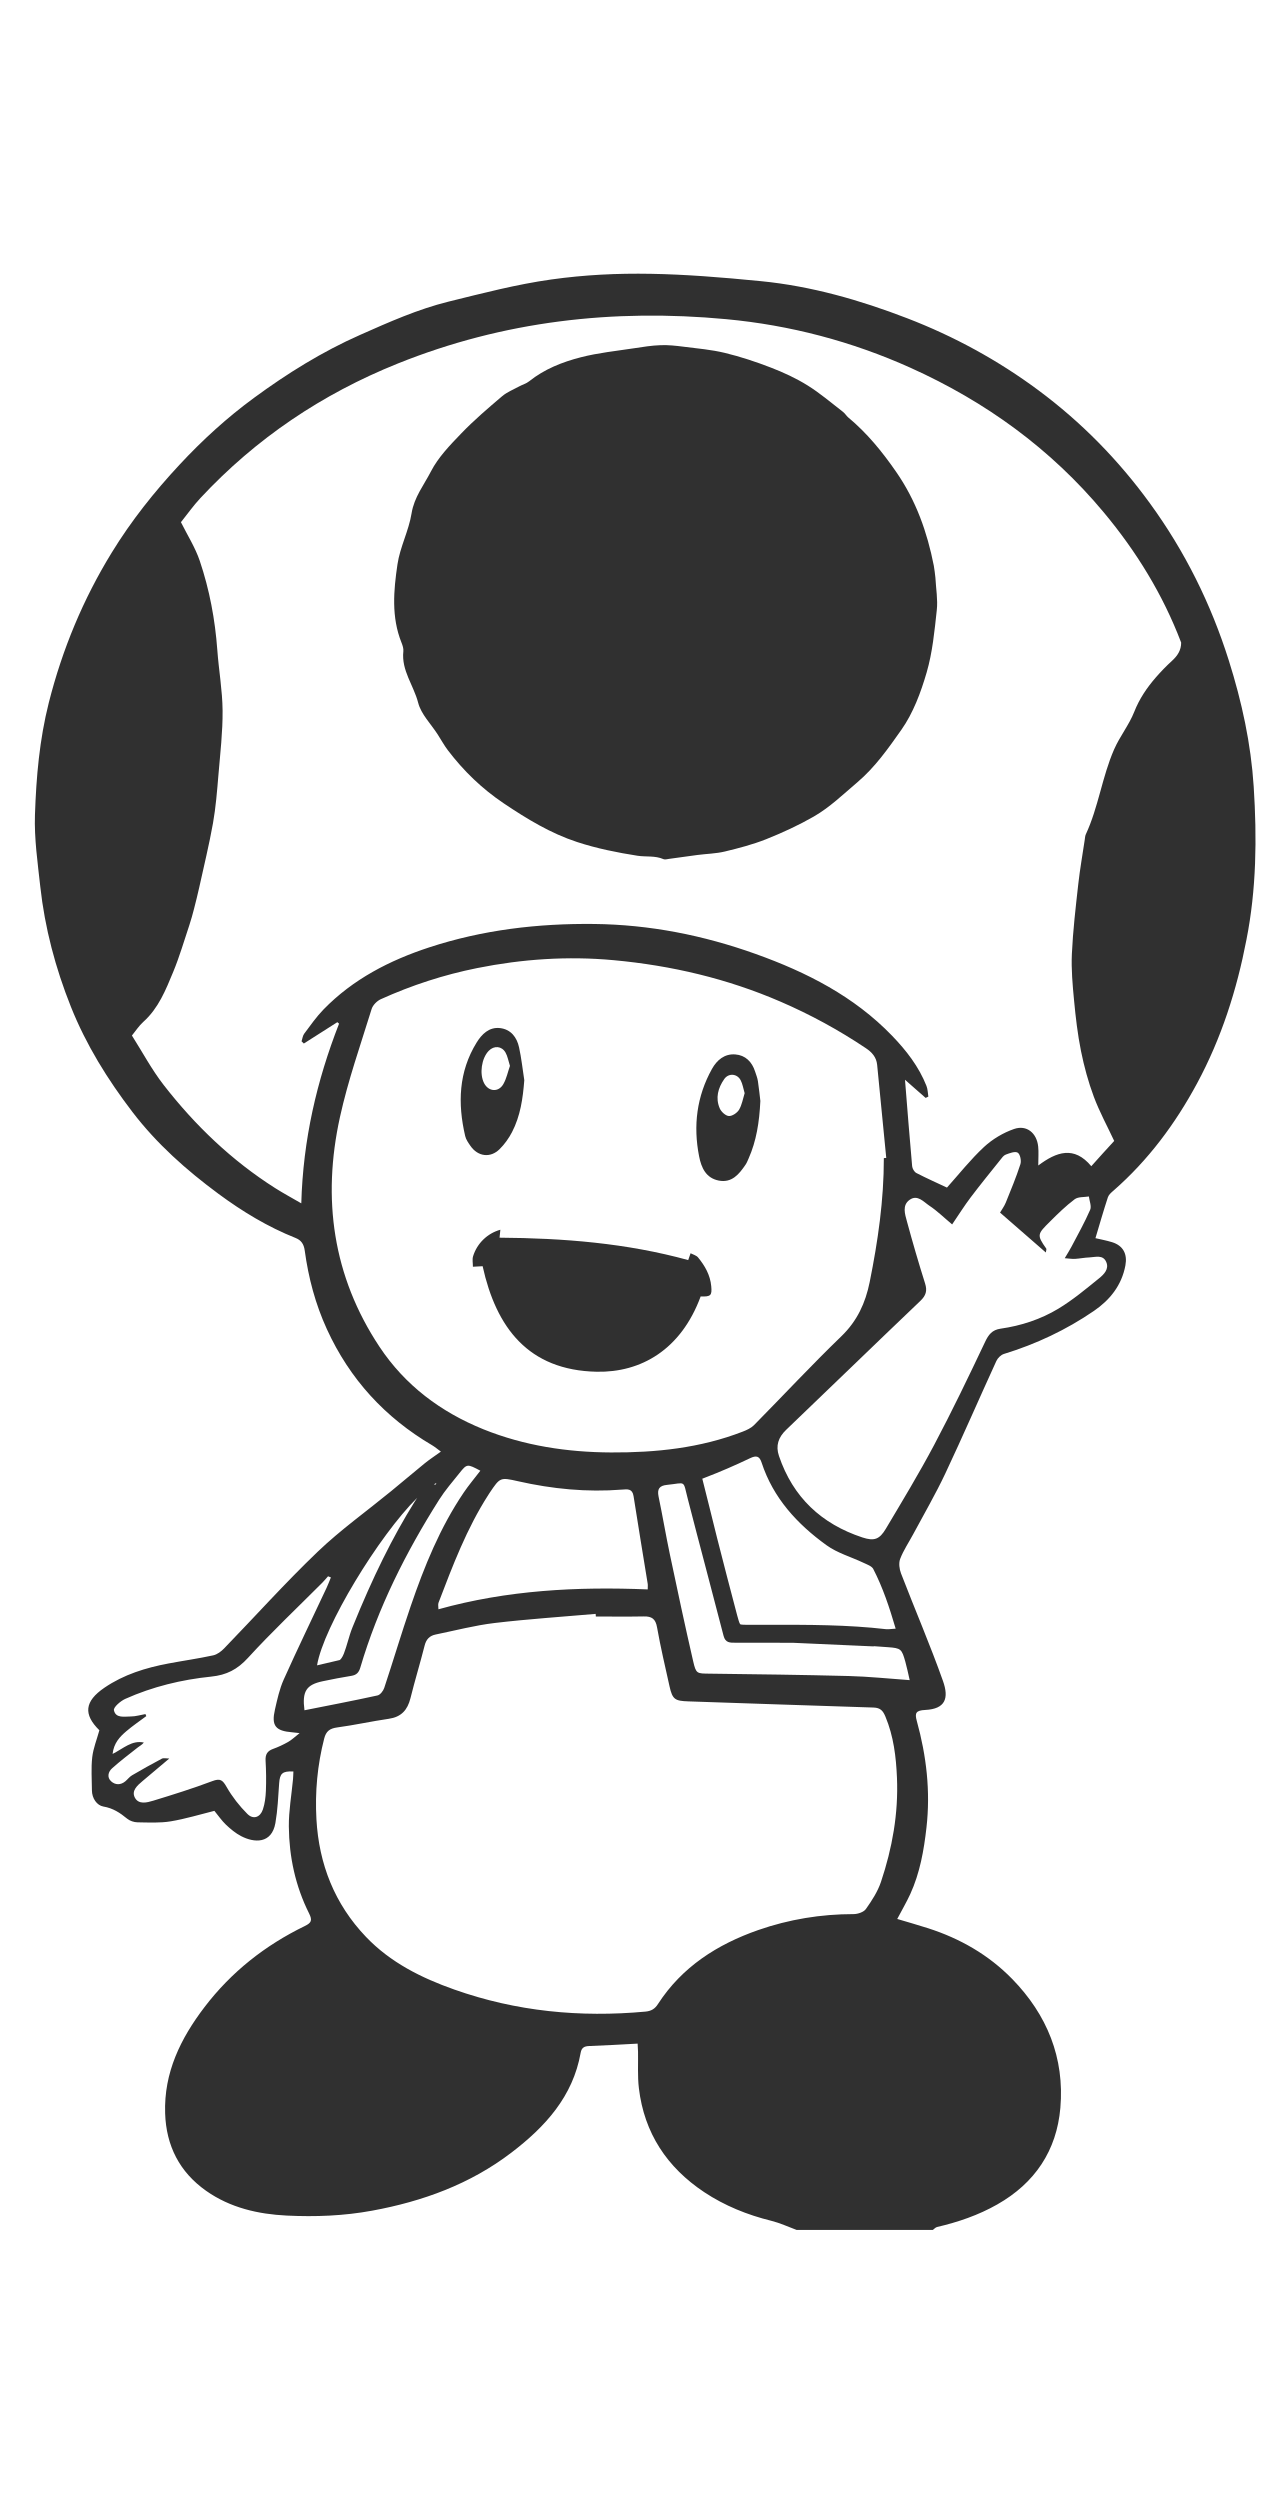
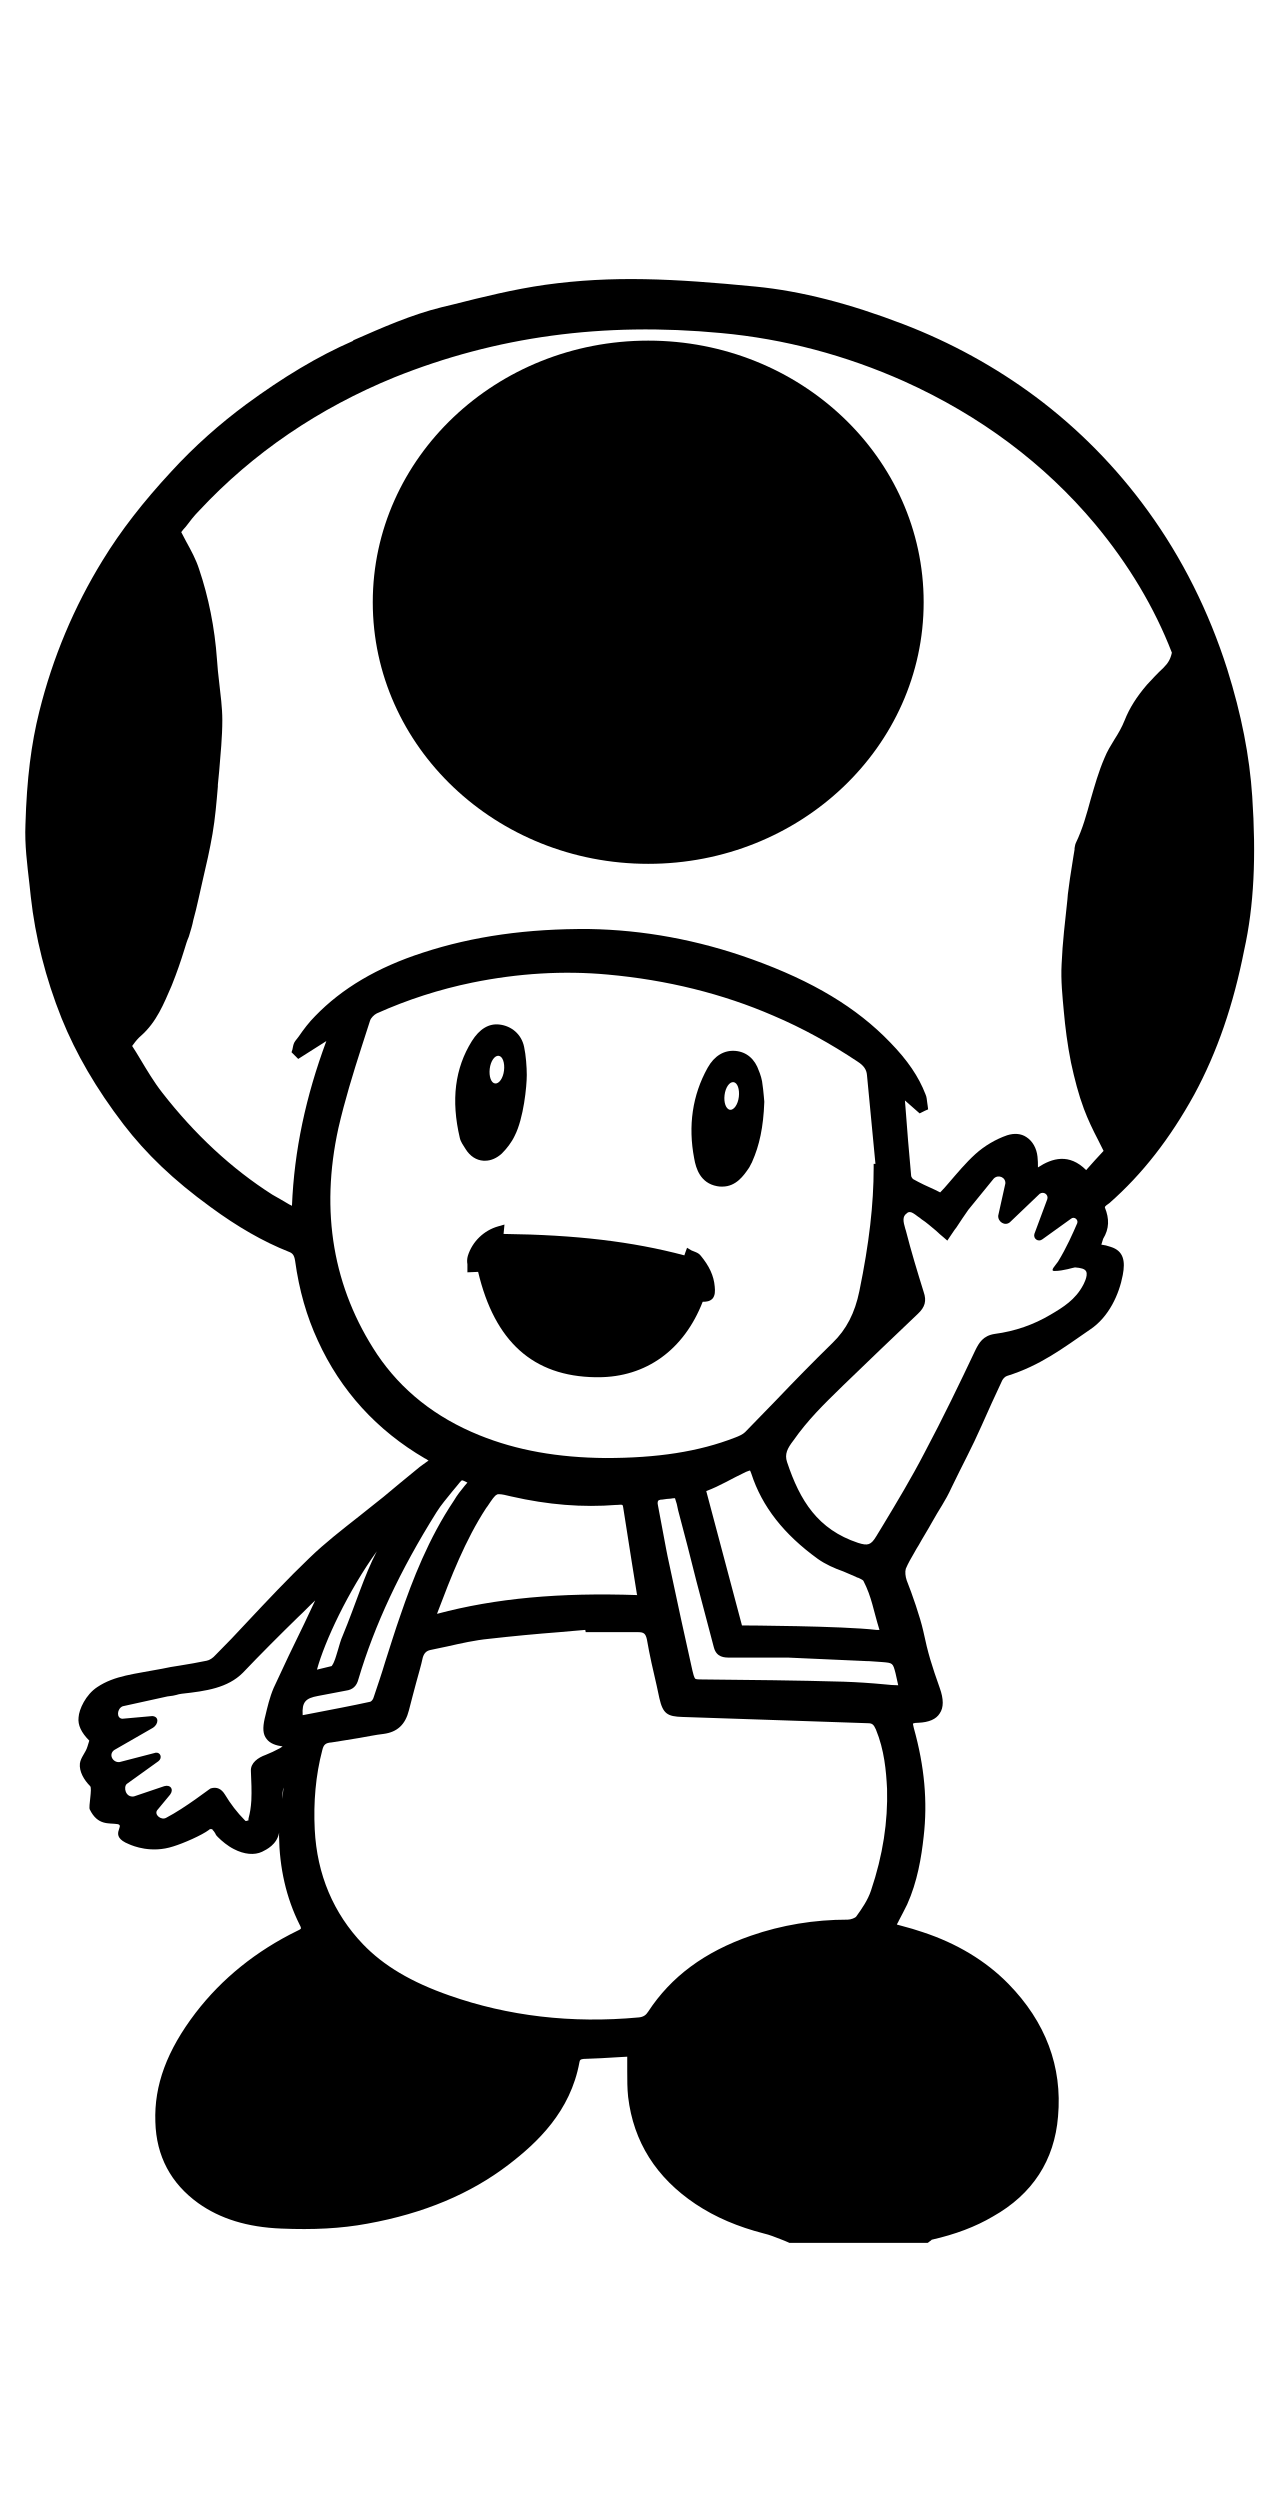
<svg xmlns="http://www.w3.org/2000/svg" version="1.1" id="Layer_1" x="0px" y="0px" viewBox="0 0 288 560" style="enable-background:new 0 0 288 560;" xml:space="preserve">
-   <style type="text/css">
- 	.st0{fill:#303030;}
- </style>
+   <ellipse cx="145.2" cy="134.9" rx="61.7" ry="58.6" />
  <g>
-     <path class="st0" d="M280.83,176.23c-0.62-9.68-2.66-19.03-5.57-28.26c-4.01-12.72-9.84-24.47-17.7-35.26   c-7.05-9.69-15.31-18.12-24.93-25.27c-9.07-6.74-18.91-12.1-29.42-16.15c-10.57-4.07-21.46-7.2-32.76-8.31   c-18.12-1.79-31.95-2.47-46.94-0.38c-7.79,1.09-15.43,3.09-23.06,4.97c-6.86,1.7-13.32,4.58-19.79,7.45   c-8.5,3.76-16.31,8.63-23.75,14.09c-6.03,4.42-11.56,9.46-16.68,14.97c-5.68,6.1-10.84,12.59-15.18,19.67   c-6.43,10.47-11.09,21.69-14.12,33.66c-2.09,8.28-2.82,16.67-3.1,25.1c-0.18,5.34,0.61,10.73,1.19,16.07   c1.02,9.29,3.4,18.26,6.86,26.93c3.41,8.54,8.21,16.28,13.79,23.58c5.46,7.14,12.1,13.03,19.27,18.33   c5.36,3.96,11.05,7.41,17.28,9.89c1.2,0.48,1.84,1.32,2.04,2.81c0.83,6.09,2.38,11.98,4.97,17.63   c5.13,11.2,13.01,19.78,23.57,25.99c0.61,0.36,1.16,0.83,1.96,1.42c-1.4,1.01-2.57,1.77-3.64,2.64c-2.51,2.04-4.97,4.15-7.47,6.19   c-5.51,4.52-11.36,8.69-16.49,13.6c-7.25,6.94-13.96,14.43-20.95,21.65c-0.66,0.69-1.57,1.37-2.46,1.56   c-3.31,0.72-6.67,1.19-10.01,1.82c-5.1,0.96-10.01,2.47-14.35,5.43c-4.48,3.06-4.75,5.97-1.13,9.53c-0.57,2.07-1.37,4.03-1.6,6.04   c-0.28,2.44-0.08,4.93-0.07,7.4c0,1.82,1.14,3.4,2.55,3.64c2.2,0.37,3.75,1.42,5.35,2.73c0.6,0.49,1.53,0.8,2.31,0.81   c2.48,0.04,5.01,0.18,7.44-0.22c3.32-0.55,6.56-1.55,9.78-2.35c0.9,1.1,1.66,2.21,2.61,3.12c1.02,0.96,2.14,1.9,3.38,2.54   c2.92,1.53,6.85,1.78,7.68-2.93c0.51-2.93,0.63-5.92,0.84-8.9c0.16-2.22,0.71-2.76,3.19-2.65c-0.03,0.56-0.03,1.13-0.08,1.69   c-0.33,3.55-0.97,7.09-0.94,10.64c0.06,6.79,1.48,13.37,4.54,19.48c0.77,1.54,0.51,2.09-0.96,2.81   c-8.87,4.31-16.45,10.27-22.46,18.15c-5.36,7.03-9.12,14.66-8.83,23.79c0.23,7.29,3.23,13.18,9.19,17.38   c5.39,3.8,11.66,5.23,18.08,5.54c6.38,0.31,12.75,0.07,19.1-1.1c11.37-2.09,21.96-5.95,31.19-13c7.55-5.76,13.79-12.55,15.52-22.38   c0.2-1.12,0.8-1.46,1.89-1.5c3.54-0.12,7.09-0.34,10.87-0.54c0.03,0.58,0.07,1.21,0.09,1.84c0.05,2.72-0.13,5.47,0.19,8.15   c1.19,10.04,6.3,17.74,14.63,23.28c4.59,3.05,9.66,5.09,15.03,6.42c1.94,0.48,3.79,1.35,5.68,2.05c10.17,0,20.33,0,30.5,0   c0.32-0.23,0.6-0.58,0.95-0.66c4.71-1.1,9.24-2.64,13.48-5.05c8.45-4.79,13.31-12.08,14.14-21.62c0.97-11.21-2.98-20.9-10.82-28.92   c-5.27-5.39-11.66-9.04-18.82-11.34c-2.26-0.73-4.56-1.37-6.9-2.07c1.01-1.93,2.06-3.71,2.92-5.58c2.16-4.73,3.05-9.76,3.63-14.91   c0.92-8.14-0.01-16.05-2.17-23.88c-0.49-1.77-0.19-2.35,1.89-2.45c4.53-0.22,5.35-2.62,3.98-6.48c-2.88-8.12-6.3-16.05-9.4-24.1   c-0.38-0.99-0.55-2.33-0.19-3.27c0.74-1.92,1.92-3.66,2.9-5.49c2.43-4.54,5.03-9,7.22-13.65c3.93-8.34,7.59-16.81,11.43-25.19   c0.3-0.65,1.01-1.35,1.67-1.56c7.21-2.21,13.97-5.39,20.17-9.64c3.57-2.44,6.23-5.72,7.06-10.2c0.47-2.55-0.49-4.42-2.98-5.2   c-1.3-0.4-2.65-0.64-3.73-0.9c0.95-3.17,1.81-6.19,2.79-9.17c0.19-0.57,0.76-1.06,1.25-1.48c7.79-6.81,13.86-15,18.73-24.04   c5.43-10.08,8.9-20.94,11.05-32.15C281.44,199.19,281.57,187.72,280.83,176.23z M85,301.67c-10.49-15.82-12.86-33.2-8.85-51.45   c1.8-8.19,4.61-16.16,7.09-24.19c0.27-0.88,1.2-1.82,2.06-2.21c6.93-3.13,14.11-5.47,21.58-6.97c10.12-2.03,20.32-2.72,30.58-1.77   c12.94,1.19,25.46,4.13,37.42,9.31c6.66,2.88,13.01,6.34,19.04,10.38c1.42,0.95,2.39,2.04,2.56,3.75   c0.68,6.95,1.36,13.9,2.04,20.85c-0.18,0.02-0.36,0.03-0.54,0.05c0.01,9.38-1.32,18.59-3.17,27.76c-0.95,4.69-2.78,8.69-6.33,12.13   c-6.7,6.47-13.05,13.3-19.59,19.93c-0.67,0.67-1.65,1.11-2.56,1.46c-9.48,3.67-19.42,4.7-29.45,4.65   c-9.79-0.05-19.42-1.49-28.6-5.19C98.71,316.28,90.74,310.32,85,301.67z M199.75,364.89c-0.55,0.05-0.95,0.08-1.25,0.05   c-8.69-1.01-17.5-1-26.04-0.98c-1.44,0-2.87,0.01-4.31,0H168c-0.97,0-1.98,0-2.19-0.12c-0.2-0.2-0.52-1.39-0.69-2.02   c-1.53-5.75-3.04-11.62-4.49-17.3c-0.96-3.74-2.33-9.53-3.31-13.27c0,0-0.79,0.27,0.63-0.27c3.4-1.3,6.75-2.76,10.04-4.33   c1.43-0.69,2.13-0.5,2.61,0.97c2.59,7.93,7.97,13.77,14.54,18.51c2.43,1.76,5.51,2.62,8.27,3.93c0.79,0.38,1.85,0.73,2.2,1.39   c2.15,4.16,3.61,8.57,5.02,13.37C200.31,364.84,200.01,364.87,199.75,364.89z M145.09,356.03c-15.83-0.65-31.45,0.15-46.88,4.45   c0-0.57-0.13-1.08,0.02-1.48c3.18-8.31,6.32-16.63,11.17-24.17c0.09-0.14,0.18-0.28,0.27-0.42c2.36-3.5,2.36-3.52,6.39-2.61   c7.68,1.74,15.43,2.49,23.29,1.87c1.18-0.09,2.31-0.27,2.57,1.48c1,6.49,2.1,12.97,3.14,19.46   C145.15,355,145.09,355.4,145.09,356.03z M97.78,332.17c-0.1,0.15-0.2,0.3-0.29,0.45l-0.25-0.16   C97.42,332.36,97.6,332.25,97.78,332.17z M93.44,335.52c-0.19,0.3-0.39,0.6-0.58,0.9c-4.94,7.93-9.35,16.84-13.88,28.04   c-0.43,1.05-0.75,2.14-1.06,3.2c-0.28,0.95-0.55,1.86-0.89,2.74c-0.33,0.87-0.76,1.36-0.93,1.45l-5.08,1.19   C72.43,364.42,84.9,343.96,93.44,335.52z M64.55,390.19c-1.08,0.61-2.22,1.15-3.39,1.57c-1.31,0.47-1.75,1.27-1.67,2.65   c0.13,2.24,0.16,4.5,0.07,6.74c-0.06,1.4-0.23,2.85-0.67,4.16c-0.6,1.79-2.16,2.33-3.48,1.01c-1.79-1.79-3.4-3.85-4.65-6.04   c-0.88-1.54-1.41-1.99-3.2-1.31c-4.35,1.64-8.8,3.03-13.25,4.39c-1.4,0.43-3.25,0.9-4.09-0.67c-0.84-1.57,0.55-2.75,1.72-3.74   c1.89-1.6,3.79-3.2,5.98-5.04c-0.7,0-1.28-0.17-1.66,0.03c-2.26,1.19-4.49,2.45-6.7,3.74c-0.56,0.33-0.97,0.9-1.48,1.33   c-1.05,0.88-2.26,0.85-3.19,0c-0.98-0.89-0.64-2.14,0.2-2.89c1.84-1.66,3.82-3.15,5.77-4.69c0.44-0.35,0.96-0.59,1.36-1.1   c-2.68-0.58-4.55,1.32-7,2.55c0.27-2.43,1.61-3.84,3.08-5.09c1.42-1.21,2.97-2.26,4.47-3.38c-0.06-0.15-0.12-0.31-0.19-0.46   c-1.09,0.19-2.18,0.54-3.28,0.54c-1.42,0-3.4,0.46-3.78-1.4c-0.14-0.66,1.47-2.06,2.54-2.54c6.12-2.74,12.61-4.31,19.25-4.99   c3.44-0.35,5.86-1.6,8.23-4.19c5.33-5.83,11.09-11.26,16.67-16.86c0.45-0.45,0.85-0.95,1.27-1.42c0.21,0.08,0.43,0.16,0.64,0.25   c-0.32,0.78-0.61,1.58-0.97,2.34c-3.21,6.85-6.51,13.66-9.6,20.55c-0.94,2.1-1.44,4.43-1.96,6.7c-0.84,3.65,0.11,4.81,3.91,5.11   c0.33,0.03,0.65,0.07,1.61,0.18C66.01,389.09,65.34,389.74,64.55,390.19z M68.2,383.1c-0.56-4.27,0.41-5.73,4.12-6.51   c2.12-0.45,4.24-0.85,6.38-1.2c1.13-0.18,1.68-0.72,2.01-1.85c3.96-13.43,10.2-25.81,17.66-37.61c1.33-2.1,2.98-4,4.54-5.95   c1.7-2.12,1.74-2.1,4.69-0.54c-1.32,1.73-2.61,3.24-3.71,4.87c-5.32,7.86-8.85,16.57-11.9,25.49c-2.08,6.06-3.9,12.21-5.92,18.29   c-0.22,0.67-0.9,1.56-1.51,1.69C79.13,380.97,73.67,382.01,68.2,383.1z M144.59,450.6c-14.63,1.35-28.98-0.03-42.85-4.95   c-7.33-2.59-14.27-6.04-19.76-11.79c-7.03-7.36-10.53-16.27-11.1-26.34c-0.34-6.1,0.21-12.14,1.74-18.09   c0.42-1.63,1.23-2.25,2.89-2.48c3.88-0.52,7.71-1.38,11.58-1.94c2.79-0.4,4.19-1.96,4.85-4.6c0.98-3.96,2.18-7.86,3.18-11.82   c0.35-1.4,1.13-2.19,2.47-2.46c4.4-0.9,8.77-2.05,13.22-2.58c7.52-0.89,15.08-1.38,22.62-2.04c0.01,0.2,0.02,0.4,0.04,0.59   c3.58,0,7.16,0.05,10.74-0.02c1.79-0.04,2.64,0.54,2.97,2.45c0.78,4.42,1.82,8.8,2.79,13.19c0.66,2.97,1.22,3.29,4.26,3.39   c13.82,0.44,27.63,0.97,41.45,1.38c1.55,0.05,2.12,0.74,2.66,2.04c1.83,4.39,2.38,8.99,2.58,13.67c0.34,8.02-1.05,15.78-3.58,23.34   c-0.73,2.17-2.04,4.19-3.38,6.08c-0.49,0.7-1.82,1.14-2.76,1.14c-7.32,0-14.46,1.17-21.35,3.57c-9.15,3.2-17.05,8.22-22.45,16.55   C146.71,449.98,145.88,450.48,144.59,450.6z M202.8,372.24c0.36,1.27,0.61,2.56,0.97,4.11c-4.81-0.34-9.2-0.81-13.59-0.92   c-10.4-0.27-20.8-0.4-31.2-0.53c-2.87-0.04-3.05,0.08-3.71-2.78c-1.83-7.95-3.53-15.92-5.21-23.9c-0.91-4.32-1.64-8.67-2.54-12.99   c-0.35-1.7,0.18-2.45,1.91-2.62c4.32-0.43,3.51-1.23,4.64,3.16c2.62,10.23,5.38,20.43,8.01,30.66c0.41,1.58,1.43,1.54,2.64,1.54   c4.33,0.01,8.66-0.02,12.99,0.02l17.89,0.8l0.21-0.04c1.02,0.07,2.05,0.15,3.07,0.22C201.83,369.18,201.99,369.37,202.8,372.24z    M247.8,282.69c0.69,1.58-0.54,2.79-1.59,3.64c-2.96,2.4-5.91,4.87-9.16,6.83c-3.93,2.37-8.33,3.81-12.9,4.46   c-1.9,0.27-2.71,1.31-3.5,2.99c-3.67,7.74-7.38,15.47-11.39,23.04c-3.38,6.38-7.13,12.57-10.83,18.79   c-1.42,2.38-2.59,2.82-5.25,1.95c-9.18-3.03-15.56-9-18.69-18.25c-0.78-2.3-0.15-4.17,1.61-5.86c10.03-9.6,19.99-19.28,30.04-28.86   c1.27-1.21,1.6-2.26,1.08-3.92c-1.45-4.6-2.8-9.23-4.06-13.88c-0.44-1.64-1.14-3.64,0.61-4.87c1.76-1.24,3.14,0.49,4.44,1.35   c1.71,1.13,3.2,2.61,5.07,4.17c1.51-2.22,2.74-4.19,4.13-6.03c2.15-2.85,4.41-5.62,6.64-8.41c0.36-0.45,0.74-1.02,1.24-1.2   c0.87-0.32,2.08-0.8,2.68-0.43c0.55,0.34,0.85,1.81,0.6,2.58c-0.94,2.91-2.12,5.75-3.27,8.59c-0.34,0.83-0.89,1.57-1.29,2.25   c3.48,3.04,6.8,5.93,10.26,8.94c0.05-0.44,0.18-0.74,0.09-0.88c-2.19-3.08-1.96-3.26,0.83-6.04c1.76-1.76,3.56-3.52,5.54-5.01   c0.78-0.58,2.11-0.44,3.18-0.62c0.12,1.01,0.64,2.2,0.28,3c-1.22,2.81-2.73,5.49-4.15,8.2c-0.4,0.77-0.87,1.5-1.54,2.63   c1.08,0.08,1.7,0.19,2.31,0.15c1.08-0.07,2.15-0.29,3.23-0.33C245.39,281.6,247.07,280.99,247.8,282.69z M244.45,261.23   c-3.85-4.62-7.77-3.24-11.88-0.16c0-1.67,0.12-2.98-0.02-4.27c-0.32-3.01-2.58-4.88-5.39-3.91c-2.43,0.84-4.85,2.28-6.74,4.03   c-3.02,2.81-5.6,6.09-8.3,9.1c-2.14-1.01-4.54-2.07-6.86-3.27c-0.46-0.24-0.89-0.98-0.94-1.52c-0.58-6.44-1.08-12.89-1.6-19.36   c1.42,1.25,3.02,2.65,4.62,4.06c0.2-0.1,0.4-0.2,0.61-0.29c-0.13-0.8-0.13-1.65-0.42-2.39c-1.71-4.33-4.52-7.94-7.71-11.25   c-8.53-8.84-19.13-14.22-30.54-18.31c-11.71-4.19-23.75-6.58-36.18-6.72c-12.57-0.14-24.97,1.31-36.95,5.24   c-8.86,2.91-17.06,7.11-23.67,13.9c-1.61,1.66-2.95,3.58-4.34,5.44c-0.34,0.46-0.4,1.13-0.59,1.71c0.17,0.16,0.34,0.33,0.51,0.49   c2.5-1.59,5-3.19,7.5-4.78c0.13,0.11,0.26,0.22,0.39,0.33c-5,12.8-8.07,26.01-8.46,40.25c-2.17-1.26-4.04-2.27-5.83-3.4   c-9.73-6.17-17.94-14.04-24.98-23.09c-2.69-3.46-4.77-7.38-7.13-11.1c0.84-1.03,1.57-2.18,2.55-3.06c3.41-3.05,5.03-7.17,6.7-11.2   c1.42-3.42,2.45-7,3.63-10.52c0.39-1.18,0.72-2.39,1.03-3.59c0.41-1.6,0.81-3.2,1.17-4.82c1.05-4.79,2.22-9.55,3.08-14.38   c0.63-3.57,0.92-7.21,1.22-10.83c0.4-4.79,0.97-9.6,0.93-14.39c-0.04-4.52-0.85-9.03-1.18-13.55c-0.5-6.83-1.75-13.52-3.93-19.98   c-1.02-3.02-2.79-5.79-4.22-8.67c1.45-1.81,2.79-3.72,4.37-5.41c12.45-13.36,27.23-23.3,44.18-30.12   c23.69-9.53,48.29-12.31,73.55-9.95c14.36,1.34,28.19,4.98,41.36,10.91c16.78,7.56,31.37,18.13,43.2,32.31   c7.35,8.8,13.3,18.47,17.39,29.23c0.01,1.71-0.82,2.96-2.05,4.08c-1.28,1.17-2.5,2.43-3.64,3.74c-2,2.31-3.67,4.77-4.82,7.69   c-1.16,2.94-3.24,5.51-4.51,8.42c-2.69,6.14-3.5,12.92-6.34,19.03c-0.17,0.36-0.17,0.81-0.24,1.22c-0.49,3.31-1.08,6.62-1.45,9.95   c-0.58,5.19-1.19,10.38-1.43,15.59c-0.16,3.47,0.16,6.97,0.49,10.44c0.36,3.79,0.8,7.59,1.55,11.32c0.7,3.47,1.64,6.94,2.88,10.26   c1.27,3.39,3.02,6.6,4.56,9.89C247.88,257.41,246.22,259.25,244.45,261.23z" />
-     <path class="st0" d="M209.18,126.75c-1.48-7.55-3.99-14.63-8.44-21.05c-3.12-4.51-6.51-8.68-10.72-12.18   c-0.44-0.37-0.74-0.92-1.19-1.26c-2.62-2.02-5.14-4.19-7.94-5.93c-2.57-1.6-5.38-2.9-8.21-3.99c-3.36-1.3-6.81-2.44-10.31-3.29   c-3.03-0.73-6.17-1-9.27-1.39c-1.71-0.22-3.44-0.41-5.16-0.34c-1.98,0.07-3.95,0.39-5.91,0.69c-3.99,0.61-8.04,1.02-11.93,2.02   c-4.13,1.06-8.14,2.64-11.57,5.38c-0.63,0.51-1.49,0.74-2.22,1.14c-1.3,0.71-2.73,1.27-3.83,2.2c-3.14,2.67-6.29,5.36-9.14,8.32   c-2.52,2.62-5.18,5.36-6.81,8.53c-1.55,3.02-3.76,5.76-4.34,9.4c-0.62,3.88-2.59,7.55-3.16,11.43c-0.86,5.83-1.4,11.79,0.91,17.53   c0.24,0.61,0.48,1.31,0.41,1.94c-0.47,4.28,2.32,7.64,3.32,11.52c0.66,2.57,2.86,4.74,4.37,7.09c0.76,1.18,1.43,2.42,2.27,3.53   c3.54,4.65,7.62,8.61,12.56,11.93c5.2,3.49,10.48,6.7,16.39,8.64c4.39,1.44,8.99,2.37,13.56,3.08c1.9,0.29,3.92-0.07,5.8,0.76   c0.34,0.15,0.82-0.01,1.23-0.06c2.11-0.28,4.23-0.6,6.34-0.87c2.06-0.27,4.17-0.3,6.17-0.78c3.12-0.75,6.26-1.57,9.24-2.75   c3.66-1.46,7.27-3.12,10.68-5.08c3.6-2.07,6.6-4.99,9.77-7.68c4.01-3.41,6.95-7.64,9.86-11.76c2.65-3.76,4.36-8.37,5.66-12.84   c1.31-4.5,1.76-9.27,2.27-13.96c0.26-2.35-0.18-4.78-0.31-7.27C209.42,128.55,209.35,127.64,209.18,126.75z" />
-     <path class="st0" d="M133.66,307.27c9.9,0.2,18.88-4.91,23.29-16.87c2.27,0.09,2.56-0.21,2.37-2.28c-0.23-2.51-1.42-4.59-2.97-6.47   c-0.38-0.45-1.1-0.62-1.66-0.92c-0.2,0.59-0.4,1.17-0.53,1.53c-13.84-3.81-27.95-4.92-42.26-5.02c0.06-0.56,0.11-1.13,0.18-1.78   c-2.89,0.8-5.22,3.05-6.11,5.94c-0.22,0.72-0.03,1.56-0.04,2.35c0.67-0.04,1.34-0.07,2.18-0.12   C111.14,297.38,118.33,306.95,133.66,307.27z" />
-     <path class="st0" d="M161.01,264.45c2.95,0.57,4.57-1.46,6.01-3.59c0.28-0.41,0.45-0.89,0.66-1.34c1.75-3.94,2.41-8.12,2.64-12.9   c-0.14-1.15-0.3-2.81-0.55-4.45c-0.11-0.73-0.4-1.44-0.63-2.15c-0.7-2.18-2.17-3.66-4.45-3.83c-2.39-0.18-4.1,1.26-5.21,3.25   c-3.42,6.15-4.23,12.72-2.88,19.58C157.1,261.59,158.14,263.89,161.01,264.45z M162.23,241.71c0.96-1.38,2.88-1.24,3.67,0.25   c0.45,0.85,0.59,1.86,0.9,2.91c-0.39,1.25-0.6,2.61-1.25,3.71c-0.43,0.71-1.54,1.46-2.29,1.41c-0.73-0.05-1.71-0.95-2.04-1.72   C160.22,245.95,160.84,243.7,162.23,241.71z" />
-     <path class="st0" d="M111.93,257.39c1.1-1.09,2.05-2.42,2.76-3.79c1.88-3.62,2.44-7.56,2.75-11.64c-0.38-2.45-0.64-4.93-1.17-7.35   c-0.49-2.26-1.84-4.04-4.27-4.32c-2.44-0.28-4.09,1.38-5.23,3.23c-4.05,6.56-4.27,13.66-2.57,20.95c0.18,0.78,0.69,1.5,1.16,2.18   C107.03,259.09,109.85,259.47,111.93,257.39z M109.47,235.39c1.19-1.23,2.92-1.11,3.77,0.39c0.47,0.83,0.63,1.85,0.99,2.98   c-0.47,1.33-0.76,2.82-1.48,4.08c-1.09,1.9-3.33,1.71-4.32-0.22C107.36,240.54,107.86,237.05,109.47,235.39z" />
+     <path d="M280.5,178.4L280.5,178.4c-0.6-9-2.4-18.3-5.6-28.5c-4.1-12.9-10.1-24.9-17.8-35.5c-7.1-9.8-15.6-18.4-25.1-25.5   c-9-6.7-19-12.2-29.7-16.3c-12-4.6-22.8-7.4-33-8.4c-18.5-1.8-32.1-2.5-47.2-0.4c-7,1-13.9,2.7-20.6,4.4l-2.5,0.6   c-6.9,1.7-13.4,4.6-19.8,7.4L79,76.4c-7.8,3.4-15.6,8.1-23.9,14.2c-5.8,4.3-11.5,9.3-16.8,15.1c-6.2,6.7-11.2,13.1-15.3,19.8   c-6.4,10.4-11.2,21.8-14.2,33.9c-1.8,7.2-2.8,15-3.1,25.3c-0.2,4.5,0.4,9,0.9,13.4c0.1,0.9,0.2,1.9,0.3,2.8c1,9,3.3,18.2,6.9,27.2   c3.2,7.9,7.7,15.7,13.9,23.8c5,6.5,11.1,12.4,19.5,18.5c6,4.4,11.7,7.7,17.5,10c0.8,0.3,1.2,0.7,1.4,2c0.9,6.6,2.6,12.5,5.1,17.9   c5.1,11.2,13.2,20.1,24,26.4c0.3,0.1,0.5,0.3,0.8,0.5c-0.1,0-0.1,0.1-0.2,0.1c-0.8,0.6-1.6,1.1-2.4,1.8c-1.3,1.1-2.6,2.1-3.9,3.2   c-1.2,1-2.4,2-3.6,3c-1.8,1.4-3.6,2.9-5.4,4.3c-3.8,3-7.7,6-11.2,9.4c-4.8,4.6-9.5,9.6-14,14.4c-2.3,2.5-4.6,4.9-7,7.3   c-0.6,0.7-1.4,1.2-2,1.3c-2,0.4-4.1,0.8-6.1,1.1c-1.3,0.2-2.6,0.4-3.9,0.7c-6.2,1.2-10.6,1.5-14.5,4.1c-2.6,1.7-4.1,5-4.2,6.8   c-0.2,1.7,0.6,3.4,2.4,5.2c-0.1,0.4-0.3,0.9-0.4,1.3c-0.4,1.4-1.5,2.4-1.7,3.8c-0.2,1.8,0.9,3.7,2.3,5.1c0.5,0.5-0.4,4.6-0.1,5.2   c1.8,3.7,4.3,3,6.2,3.3c1.9,0.3-2.2,2.6,2.6,4.5c0.9,0.4,5,2.1,9.9,0.5c2.3-0.7,6.4-2.5,8-3.7c0.6-0.5,0,0,0.7-0.2   c0.1,0.2,0.2,0.3,0.4,0.5c0.6,0.8,0.2,0.6,0.9,1.3c0.9,0.9,2.2,2,3.6,2.7c2.3,1.2,4.6,1.4,6.3,0.6c1-0.5,3.3-1.6,3.8-4.2   c0.4-2.4,0.6-4.9,0.7-7.3l0.1-1.7c0.1-1.3,0.4-1.4,0.2-1.7c0,0.2,0,0.4,0,0.6c-0.1,1.1-0.2,2.2-0.4,3.3c-0.3,2.4-0.6,4.9-0.6,7.4   c0.1,7.2,1.6,13.9,4.6,19.9c0.4,0.7,0.3,0.9,0.3,0.9c0,0-0.1,0.2-0.8,0.5c-9.2,4.5-16.9,10.7-22.8,18.4c-6.4,8.4-9.3,16.2-9,24.4   c0.2,7.7,3.5,13.8,9.6,18.2c4.9,3.5,11,5.4,18.6,5.7c7.1,0.3,13.4,0,19.3-1.1c12.7-2.3,23.1-6.7,31.6-13.2   c6.4-4.9,13.9-11.9,15.9-23c0.1-0.5,0.2-0.6,0.9-0.7c2.6-0.1,5.3-0.2,8-0.4l1.8-0.1c0,0.3,0,0.5,0,0.8c0,0.8,0,1.7,0,2.5   c0,1.9,0,3.8,0.2,5.7c1.2,10.1,6.3,18.1,15.1,24c4.5,3,9.5,5.1,15.3,6.6c1.3,0.3,2.5,0.8,3.8,1.3c0.6,0.2,1.2,0.5,1.7,0.7l0.2,0.1   h31l0.3-0.2c0.1-0.1,0.2-0.2,0.4-0.3c0.1-0.1,0.2-0.2,0.2-0.2c5.3-1.2,9.8-2.9,13.7-5.2c8.9-5,13.8-12.6,14.6-22.4   c1-11.2-2.8-21.2-11.1-29.7c-5.1-5.2-11.6-9.1-19.2-11.6c-1.5-0.5-3.1-1-4.7-1.4c-0.4-0.1-0.7-0.2-1.1-0.3c0.1-0.3,0.3-0.5,0.4-0.8   c0.7-1.3,1.3-2.5,1.9-3.7c2.3-5.1,3.2-10.6,3.7-15.2c0.9-7.8,0.2-15.7-2.2-24.3c-0.2-0.8-0.2-1-0.2-1c0,0,0.2-0.2,1.2-0.2   c2.4-0.1,4-0.8,4.8-2.1c0.9-1.3,0.9-3.2,0-5.7c-1.8-5.1-2.6-7.6-3.7-12.8c-0.7-3.1-2.5-8.3-3.7-11.3c-0.3-0.9-0.4-1.9-0.2-2.6   c0.5-1.2,1.2-2.4,1.9-3.6c0.3-0.6,0.7-1.2,1-1.7c0.7-1.3,2.2-3.7,2.9-5c1.7-3.1,3-4.7,4.5-8c2.4-5,4.5-8.8,6.7-13.8   c1.5-3.4,3-6.7,4.6-10.1c0.2-0.4,0.7-0.9,1.1-1c7.4-2.3,12.5-6.2,18.6-10.4c4.2-2.8,6.5-7.9,7.3-12.2c0.6-3.1,0.2-5.4-2.7-6.3   c-0.9-0.3-1.3-0.4-2.1-0.5c0,0,0,0,0,0l0.4-1.3c1.4-2.3,1.4-4.5,0.4-7c-0.1-0.3,0.6-0.7,1-1c7.4-6.5,13.6-14.5,19-24.3   c5.2-9.6,8.8-20.2,11.2-32.4C280.9,202.9,281.4,191.9,280.5,178.4z M84.5,303.4L84.5,303.4c-9.9-14.9-12.8-32-8.7-50.7   c1.4-6.1,3.3-12.3,5.2-18.2c0.6-2,1.3-3.9,1.9-5.9c0.2-0.6,0.9-1.3,1.5-1.6c6.9-3.1,14.1-5.4,21.4-6.9c10.3-2.1,20.5-2.7,30.3-1.8   c13.3,1.2,25.8,4.3,37.1,9.2c6.6,2.8,12.9,6.3,18.9,10.3c1.4,0.9,2,1.8,2.1,3l1.9,19.9l-0.4,0l0,0.9c0,8.1-1,16.9-3.2,27.6   c-1,4.9-2.9,8.6-6,11.6c-4.3,4.2-8.6,8.6-12.7,12.9c-2.3,2.4-4.6,4.7-6.9,7.1c-0.5,0.5-1.4,0.9-2.2,1.2c-8.2,3.2-17.5,4.6-29.1,4.6   c-10.6-0.1-19.8-1.7-28.2-5.1C97.5,317.5,89.9,311.4,84.5,303.4z M183.2,349.2c1.7,1.2,3.7,2.1,5.7,2.8c0.9,0.4,1.9,0.8,2.8,1.2   c0.2,0.1,0.3,0.2,0.5,0.2c0.4,0.2,1.1,0.5,1.2,0.7c1.9,3.7,2.2,6.5,3.6,11c-0.3,0-0.6,0-0.7,0c-7.6-0.9-29.7-1-30.1-1   c-0.1-0.4-7.5-28.2-8-30.1c3.2-1.2,5.5-2.7,8.9-4.3c0.7-0.3,0.9-0.3,0.9-0.3c0,0,0.1,0.1,0.3,0.7   C170.7,337.5,175.6,343.7,183.2,349.2z M142.8,357.3c-17.4-0.6-31.8,0.7-44.9,4.2l0.1-0.3c3-7.9,6.2-16.2,10.9-23.4l0.3-0.4   c1-1.5,1.6-2.4,2.1-2.6c0.1-0.1,0.3-0.1,0.5-0.1c0.6,0,1.5,0.2,2.7,0.5c8.3,1.9,16,2.5,23.6,1.9l0.2,0c1.2-0.1,1.2-0.1,1.3,0.6   c0.6,4,1.3,8.1,1.9,12.1c0.4,2.5,0.8,4.9,1.2,7.5C142.8,357.2,142.8,357.2,142.8,357.3z M84.4,347.5c-2.9,5.6-4.7,11.8-7.6,18.8   c-0.5,1.1-0.8,2.3-1.1,3.3c-0.3,0.9-0.5,1.8-0.9,2.7c-0.2,0.5-0.4,0.7-0.5,0.9L71,374C72.7,367.7,78,356.4,84.4,347.5z M61.3,378.1   c-0.9,2.1-1.4,4.3-1.9,6.4l-0.1,0.4c-0.5,2.2-0.4,3.6,0.4,4.6c0.8,1.1,2.2,1.5,3.6,1.7c-0.2,0.1-0.4,0.3-0.6,0.4   c-1.1,0.6-2.2,1.1-3.2,1.5c-1.7,0.6-3.4,1.8-3.3,3.6c0.1,2.3,0.2,4.5,0.1,6.6c-0.1,1.6-0.3,2.8-0.6,3.9c-0.2,0.6,0.2,0.5-0.2,0.6   c-0.4,0.1-0.4,0.2-0.6,0c-1.8-1.8-3.3-3.8-4.5-5.8c-0.8-1.3-1.8-1.8-3.2-1.4c-0.3,0.1-5.6,4.3-10,6.6c-1.1,0.6-2.7-0.7-2-1.7   l2.9-3.5c0.9-1.2,0.1-2.3-1.3-1.9l-6.8,2.3c-1.9,0.3-2.4-2.1-1.6-2.8l7.1-5.1c0.9-0.7,0.5-2-0.6-1.9l-8.1,2.1   c-1.5,0.2-2.6-1.7-1.2-2.7l8.7-5c1.2-0.8,1.4-2.5-0.2-2.6l-6.7,0.6c-1.4-0.1-1.2-2.3,0.1-2.8l10-2.2c2.1-0.2,2.2-0.5,3.2-0.6   c5.5-0.6,10.3-1.3,13.7-4.7c3.8-4,8.5-8.7,12.4-12.5c1.3-1.2,2.5-2.5,3.8-3.7c-0.8,1.7-1.6,3.4-2.4,5.1   C65.8,368.5,63.5,373.3,61.3,378.1z M67.8,384.2c-0.2-3,0.7-3.8,3.4-4.3c2.1-0.4,4.2-0.8,6.3-1.2c1.5-0.2,2.4-1,2.8-2.6   c3.6-12.1,9.3-24.3,17.5-37.4c1-1.6,2.3-3.1,3.5-4.6c0.3-0.4,0.7-0.8,1-1.2c0.5-0.6,1-1.3,1.2-1.3c0,0,0,0,0,0   c0.2,0,0.6,0.2,1.2,0.5c-0.2,0.2-0.4,0.5-0.6,0.7c-0.9,1.1-1.7,2.1-2.4,3.3c-5.7,8.5-9.3,17.8-12,25.7c-1.2,3.4-2.3,7-3.4,10.4   c-0.8,2.7-1.7,5.3-2.6,8c-0.1,0.5-0.6,1-0.8,1c-4.1,0.9-8.4,1.7-12.5,2.5L67.8,384.2z M195.1,423.5c-0.7,2.1-2,4-3.3,5.8   c-0.2,0.3-1.2,0.7-1.9,0.7c-7.5,0-14.8,1.2-21.7,3.6c-10.4,3.6-17.9,9.2-23,17c-0.5,0.8-1.1,1.2-2.1,1.3   c-15.1,1.4-29.3-0.3-42.4-4.9c-8.6-3-14.8-6.7-19.4-11.5c-6.6-6.9-10.3-15.6-10.8-25.7c-0.3-6.1,0.2-12.1,1.7-17.8   c0.3-1.2,0.7-1.6,2.1-1.7c2.1-0.3,4.2-0.7,6.2-1c1.8-0.3,3.6-0.7,5.4-0.9c3.1-0.4,4.9-2.1,5.7-5.3c0.5-2.1,1.1-4.1,1.6-6.1   c0.5-1.9,1.1-3.8,1.5-5.7c0.3-1,0.8-1.5,1.7-1.7c1.3-0.3,2.5-0.5,3.8-0.8c3.1-0.7,6.2-1.4,9.3-1.7c5.3-0.6,10.6-1.1,15.8-1.5   c1.9-0.2,3.8-0.3,5.8-0.5l0.1,0.5h0.9c1.1,0,2.1,0,3.2,0c2.5,0,5.1,0,7.6,0c1.3,0,1.7,0.3,2,1.6c0.6,3.5,1.4,7,2.2,10.4l0.6,2.8   c0.8,3.5,1.8,4.1,5.2,4.2c6,0.2,11.9,0.4,17.9,0.6c7.9,0.3,15.7,0.5,23.6,0.8c1,0,1.3,0.3,1.8,1.4c1.9,4.6,2.3,9.3,2.5,13.3   C198.9,408,197.8,415.5,195.1,423.5z M201.2,377.5C201.2,377.5,201.2,377.5,201.2,377.5c-1,0-2-0.1-3-0.2c-3.2-0.3-6.2-0.5-9.2-0.6   c-10.4-0.3-21-0.4-31.2-0.5l-0.3,0c-0.9,0-1.6,0-1.8-0.2c-0.2-0.2-0.5-1.3-0.6-1.8c-1.7-7.5-3.3-15-5.2-23.9   c-0.5-2.2-0.9-4.5-1.3-6.6c-0.4-2.1-0.8-4.2-1.2-6.4c-0.2-0.8,0-1,0-1.1c0.1-0.1,0.3-0.3,1-0.3c0.7-0.1,1.3-0.2,1.8-0.2   c0.4-0.1,0.8-0.1,1-0.1c0.1,0.2,0.2,0.8,0.4,1.3c0.1,0.4,0.2,0.9,0.3,1.4c1.4,5.3,2.8,10.6,4.1,15.9c1.3,4.9,2.6,9.9,3.9,14.8   c0.6,2.3,2.4,2.3,3.6,2.3c1.6,0,3.2,0,4.8,0c2.7,0,5.5,0,8.2,0l17.9,0.8l0.1,0l0.2,0l2.9,0.2c2.4,0.2,2.4,0.2,3,2.5l0,0   C200.8,375.6,201,376.5,201.2,377.5z M243.3,284.8L243.3,284.8c0.5,1-0.7,3.1-0.7,3.1c-1.7,3.2-4.4,4.9-7.3,6.6   c-3.7,2.2-7.9,3.7-12.5,4.3c-2.6,0.4-3.5,2-4.3,3.6c-3.5,7.4-7.3,15.3-11.4,23c-2.9,5.6-6.2,11.1-9.4,16.4l-1.4,2.3   c-1.2,2-1.9,2.2-4.1,1.5c-9-3-13-9.4-15.9-18.1c-0.6-1.8,0.1-3.1,1.4-4.8c3.3-4.7,6.7-8,11.1-12.3c5.6-5.4,11.2-10.8,16.8-16.1   c1.6-1.5,2-2.9,1.3-4.9c-1.4-4.5-2.8-9.1-4-13.8l-0.1-0.3c-0.5-1.7-0.7-2.8,0.3-3.5c0.2-0.2,0.4-0.3,0.7-0.3c0.4,0,0.9,0.3,1.8,1   c0.3,0.2,0.6,0.4,0.8,0.6c1.1,0.7,2.2,1.7,3.3,2.6c0.5,0.5,1.1,1,1.7,1.5l0.8,0.7l0.6-0.9c0.5-0.7,0.9-1.4,1.4-2   c0.9-1.4,1.8-2.7,2.7-4l5.7-7c1-1,2.7-0.3,2.6,1.1l-1.6,7.2c-0.1,1.4,1.5,2.4,2.6,1.5l6.7-6.4c0.9-0.6,2,0.2,1.7,1.2l-2.9,7.8   c-0.3,1.1,0.9,1.9,1.8,1.2l6.4-4.6c0.7-0.6,1.7,0.2,1.4,1c-1,2.3-2.4,5.5-4.3,8.6c-0.6,0.9-1.9,2.1-0.8,2.1c2,0,4.3-0.8,4.6-0.8   C242.1,284,243,284.2,243.3,284.8z M260.6,149.6c-1.3,1.2-2.5,2.5-3.7,3.8c-2.3,2.7-3.9,5.2-5,8c-0.6,1.5-1.4,2.9-2.3,4.3   c-0.8,1.3-1.6,2.6-2.2,4.1c-1.3,3-2.2,6.2-3.1,9.3c-0.9,3.3-1.8,6.6-3.3,9.7c-0.2,0.4-0.2,0.8-0.3,1.2c0,0.1,0,0.2,0,0.3   c-0.2,1-0.3,2-0.5,3.1c-0.4,2.3-0.7,4.6-1,6.9l-0.1,1.2c-0.5,4.7-1.1,9.6-1.3,14.5c-0.2,3.6,0.2,7.3,0.5,10.6   c0.3,3.4,0.8,7.4,1.6,11.4c0.8,3.7,1.7,7.2,2.9,10.4c0.9,2.4,2,4.7,3.2,7c0.4,0.8,0.8,1.6,1.2,2.4c-1.3,1.4-2.6,2.8-3.9,4.3   c-3.8-3.8-7.6-2.7-10.8-0.6c0-0.8,0-1.6-0.1-2.4c-0.2-1.9-1.1-3.5-2.5-4.4c-1.2-0.8-2.7-0.9-4.3-0.4c-2.6,0.9-5.1,2.4-7.1,4.2   c-2.2,2-4.1,4.3-6,6.5c-0.6,0.7-1.2,1.4-1.9,2.1c-0.4-0.2-0.8-0.4-1.2-0.6c-1.6-0.7-3.3-1.5-4.9-2.4c-0.1-0.1-0.4-0.5-0.4-0.7   c-0.5-5.2-0.9-10.5-1.3-15.7l-0.1-1.2l3.3,2.9l0.6-0.3c0.2-0.1,0.4-0.2,0.6-0.3l0.7-0.3l-0.1-0.8c0-0.2-0.1-0.5-0.1-0.7   c-0.1-0.6-0.1-1.3-0.4-1.9c-1.5-3.9-4-7.6-7.9-11.6c-7.5-7.8-17.3-13.7-30.9-18.6c-12.2-4.4-24.5-6.6-36.5-6.8   c-13.8-0.1-26,1.6-37.3,5.3c-10.2,3.3-18.1,8-24.1,14.2c-1.4,1.4-2.6,3-3.7,4.6l-0.7,0.9c-0.4,0.5-0.5,1-0.6,1.5   c0,0.2-0.1,0.3-0.1,0.5l-0.2,0.6l1.5,1.5l6.3-4c-4.6,12.4-7.2,24.5-7.7,36.9c-0.2-0.1-0.4-0.2-0.6-0.3c-1.3-0.8-2.6-1.5-3.8-2.2   c-9.1-5.8-17.4-13.5-24.7-22.9c-1.8-2.3-3.4-5-4.9-7.5c-0.6-1-1.2-2-1.8-2.9c0.1-0.1,0.2-0.3,0.3-0.4c0.5-0.7,1.1-1.4,1.7-1.9   c3.5-3.1,5.1-7.2,6.8-11.1l0.2-0.5c1-2.5,1.9-5.1,2.7-7.7c0.3-1,0.6-2,1-2.9c0.4-1.3,0.8-2.6,1-3.7c0.4-1.4,0.8-3.1,1.2-4.9   c0.3-1.3,0.6-2.7,0.9-4c0.8-3.4,1.6-6.9,2.2-10.4c0.6-3.5,0.9-7.1,1.2-10.6l0-0.4c0.1-1,0.2-2.1,0.3-3.1c0.3-3.7,0.7-7.6,0.7-11.4   c0-2.8-0.4-5.7-0.7-8.4c-0.2-1.7-0.4-3.5-0.5-5.2c-0.5-7.1-1.9-14-4-20.2c-0.7-2.2-1.8-4.2-2.9-6.2c-0.4-0.7-0.7-1.4-1.1-2.1   c0.3-0.4,0.6-0.8,1-1.2c0.9-1.2,1.9-2.5,3-3.6c12.1-13,26.9-23,43.8-29.9c22.7-9.1,46.6-12.4,73.1-9.9c14.2,1.3,28,5,41,10.8   c17.1,7.7,31.5,18.5,42.8,32c7.5,9,13.3,18.7,17.2,28.8C262.2,147.6,261.7,148.5,260.6,149.6z" />
+     <path d="M133.4,308.5L133.4,308.5c0.2,0,0.4,0,0.6,0c10.7,0,19.2-6.1,23.4-16.9c0.9,0,1.6-0.1,2.2-0.7c0.6-0.7,0.6-1.7,0.5-2.7   c-0.2-2.4-1.2-4.6-3.2-7c-0.4-0.5-1-0.7-1.5-0.9c-0.2-0.1-0.3-0.1-0.5-0.2l-1-0.6l-0.4,1.1c-0.1,0.2-0.1,0.4-0.2,0.6   c-11.7-3.1-24.3-4.6-40.5-4.8l0.2-2.1l-1.4,0.4c-3.2,0.9-5.8,3.4-6.8,6.6c-0.2,0.7-0.2,1.3-0.1,1.9c0,0.2,0,0.5,0,0.7l0,1.1   l2.4-0.1C110.8,300.5,119.4,308.3,133.4,308.5z" />
+     <path d="M160.6,265.7L160.6,265.7c0.4,0.1,0.8,0.1,1.2,0.1c3.1,0,4.8-2.5,5.9-4.1c0.3-0.4,0.4-0.8,0.6-1.1c0.1-0.1,0.1-0.2,0.2-0.4   c1.6-3.6,2.5-7.7,2.7-13.3l0-0.1l0-0.1c0-0.3-0.1-0.7-0.1-1.1c-0.1-1-0.2-2.2-0.4-3.4c-0.1-0.6-0.3-1.2-0.5-1.8l-0.2-0.5   c-0.9-2.7-2.8-4.3-5.3-4.5c-2.5-0.2-4.7,1.1-6.2,3.8c-3.4,6.1-4.4,13-3,20.3C155.9,261.8,156.9,265,160.6,265.7z M162.3,245.3   c0.2-1.7,1.1-3,2-2.9c0.9,0.1,1.4,1.6,1.2,3.3c-0.2,1.7-1.1,3-2,2.9C162.6,248.4,162.1,247,162.3,245.3z" />
+     <path d="M108.3,260c0.1,0,0.3,0,0.4,0c1.3,0,2.6-0.6,3.7-1.6c1.1-1.1,2.2-2.5,2.9-4c2-3.9,2.7-11.1,2.7-13.6c0-1.7-0.2-4.5-0.6-6.3   c-0.6-2.9-2.9-4.7-5.5-5c-2.4-0.3-4.5,1-6.2,3.7c-3.8,6.1-4.7,13.2-2.7,21.7c0.2,0.9,0.8,1.7,1.3,2.5   C105.3,259,106.7,259.9,108.3,260z M109.7,239.4c0.2-1.7,1.1-3,2-2.9c0.9,0.1,1.4,1.6,1.2,3.3c-0.2,1.7-1.1,3-2,2.9   S109.5,241.1,109.7,239.4z" />
  </g>
</svg>
